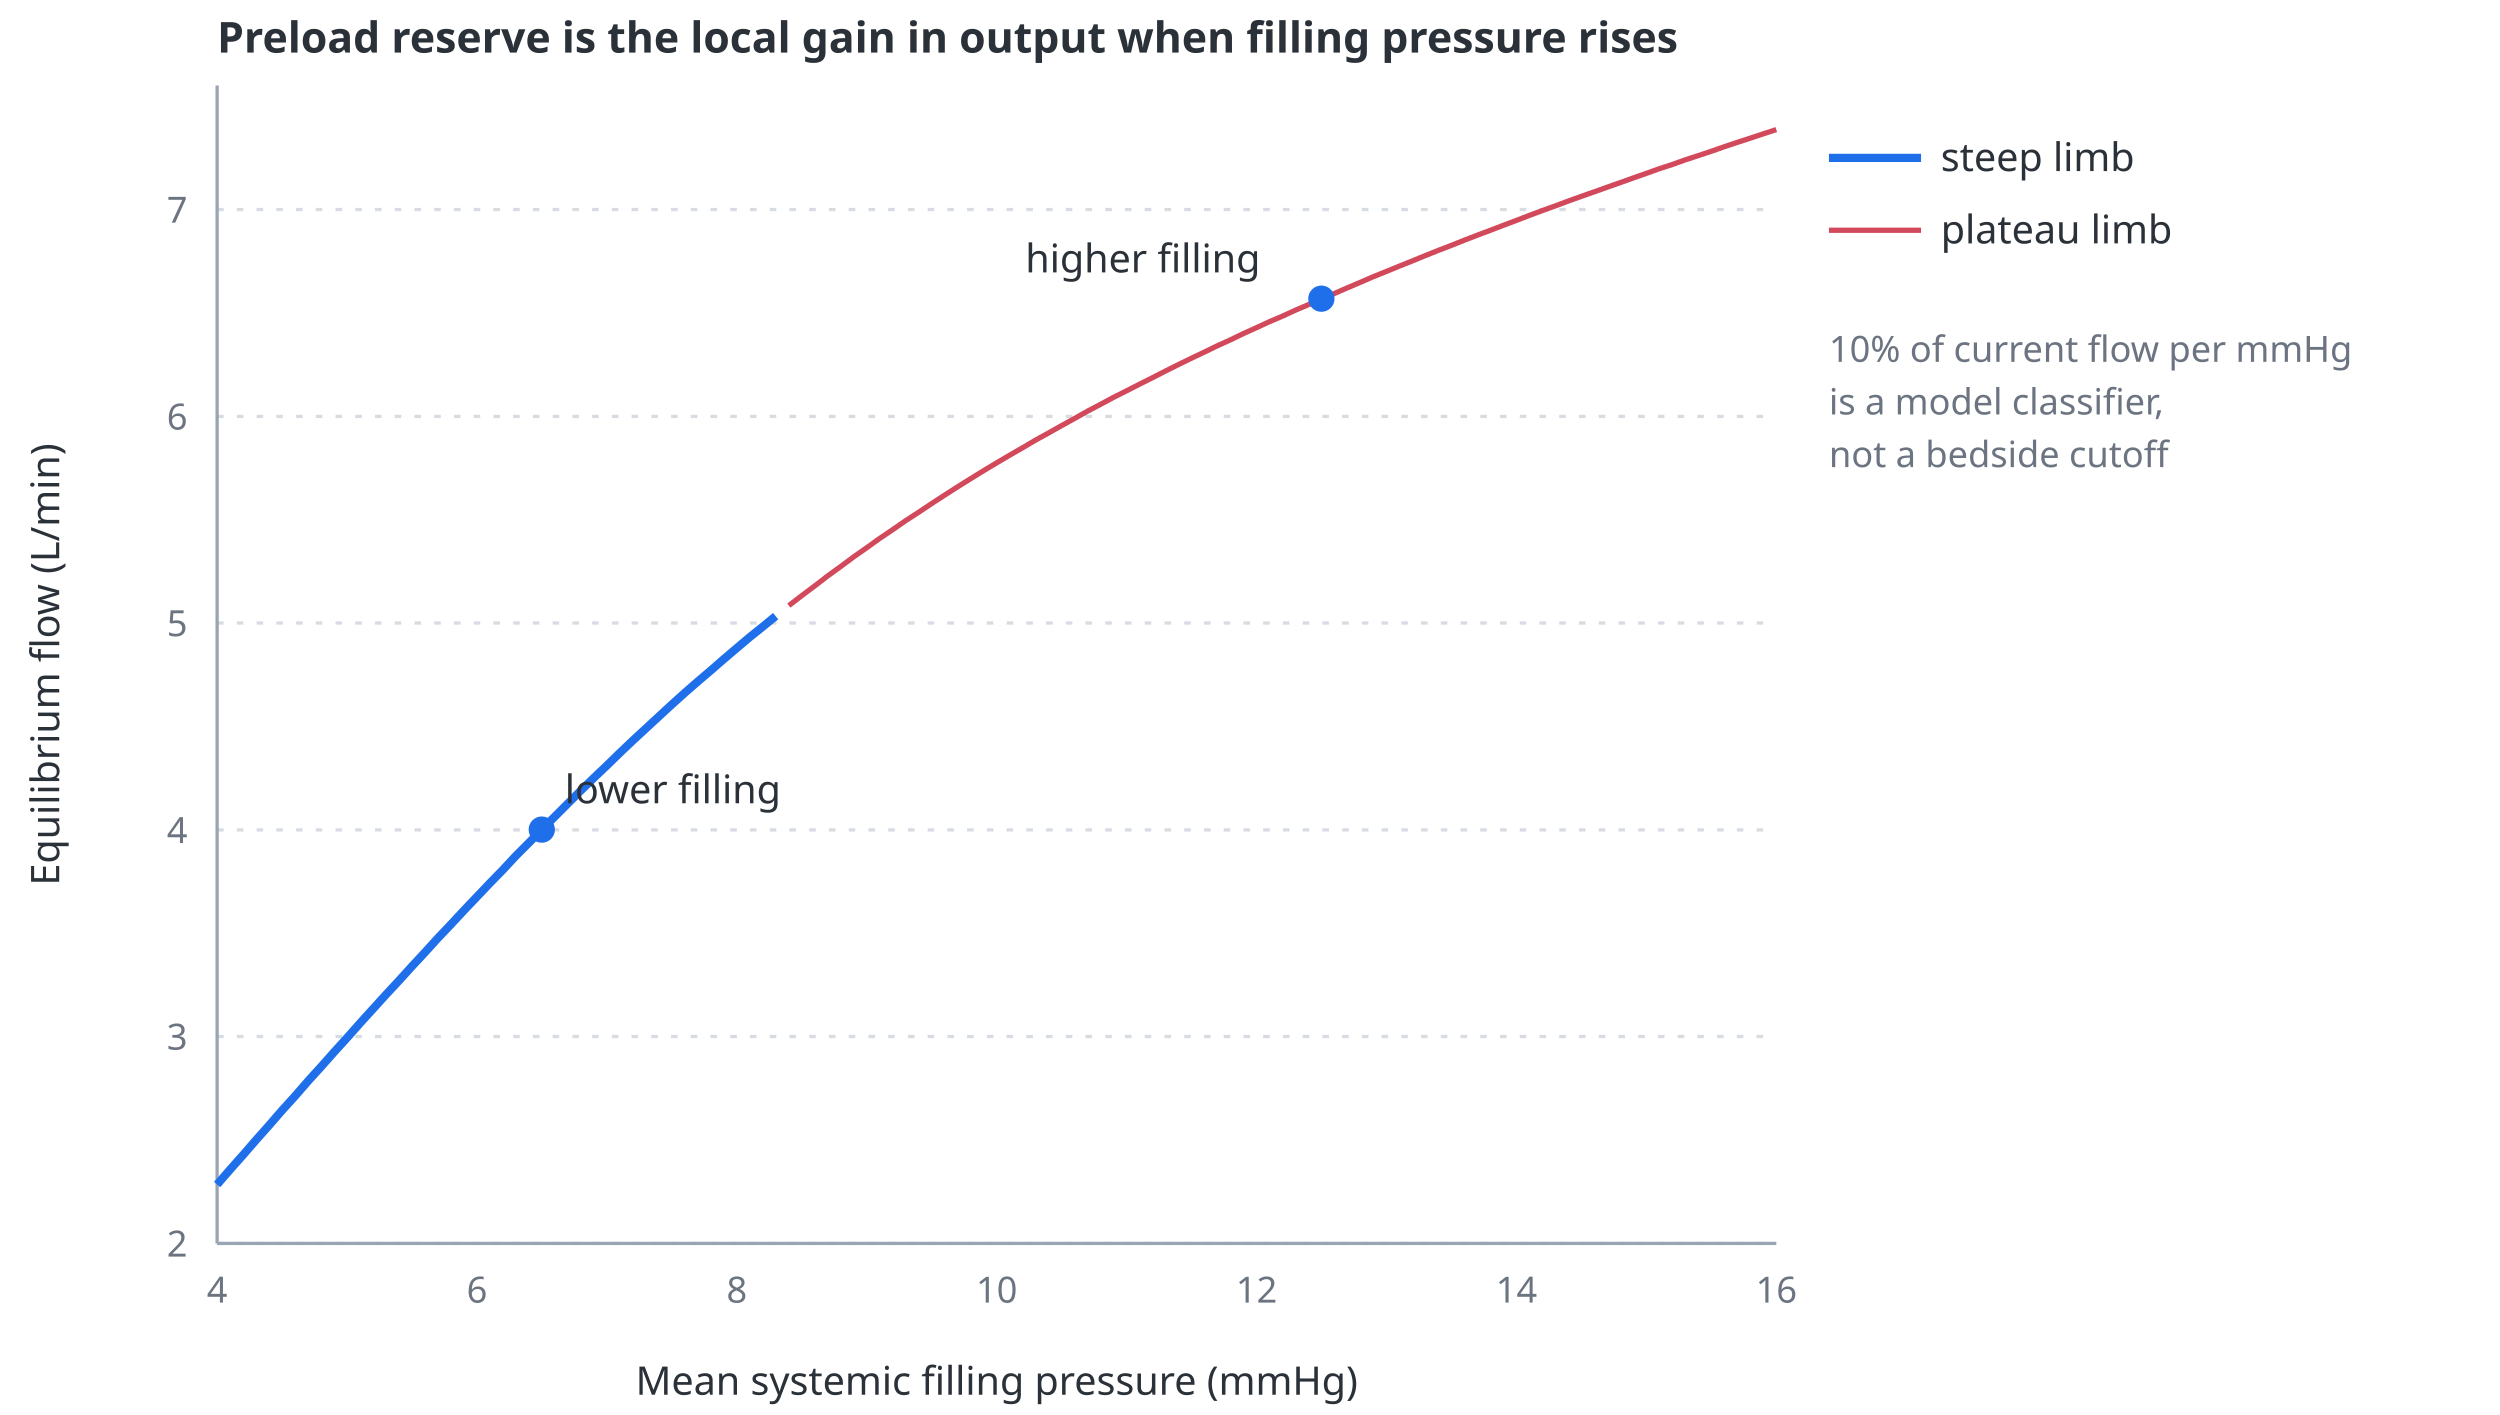
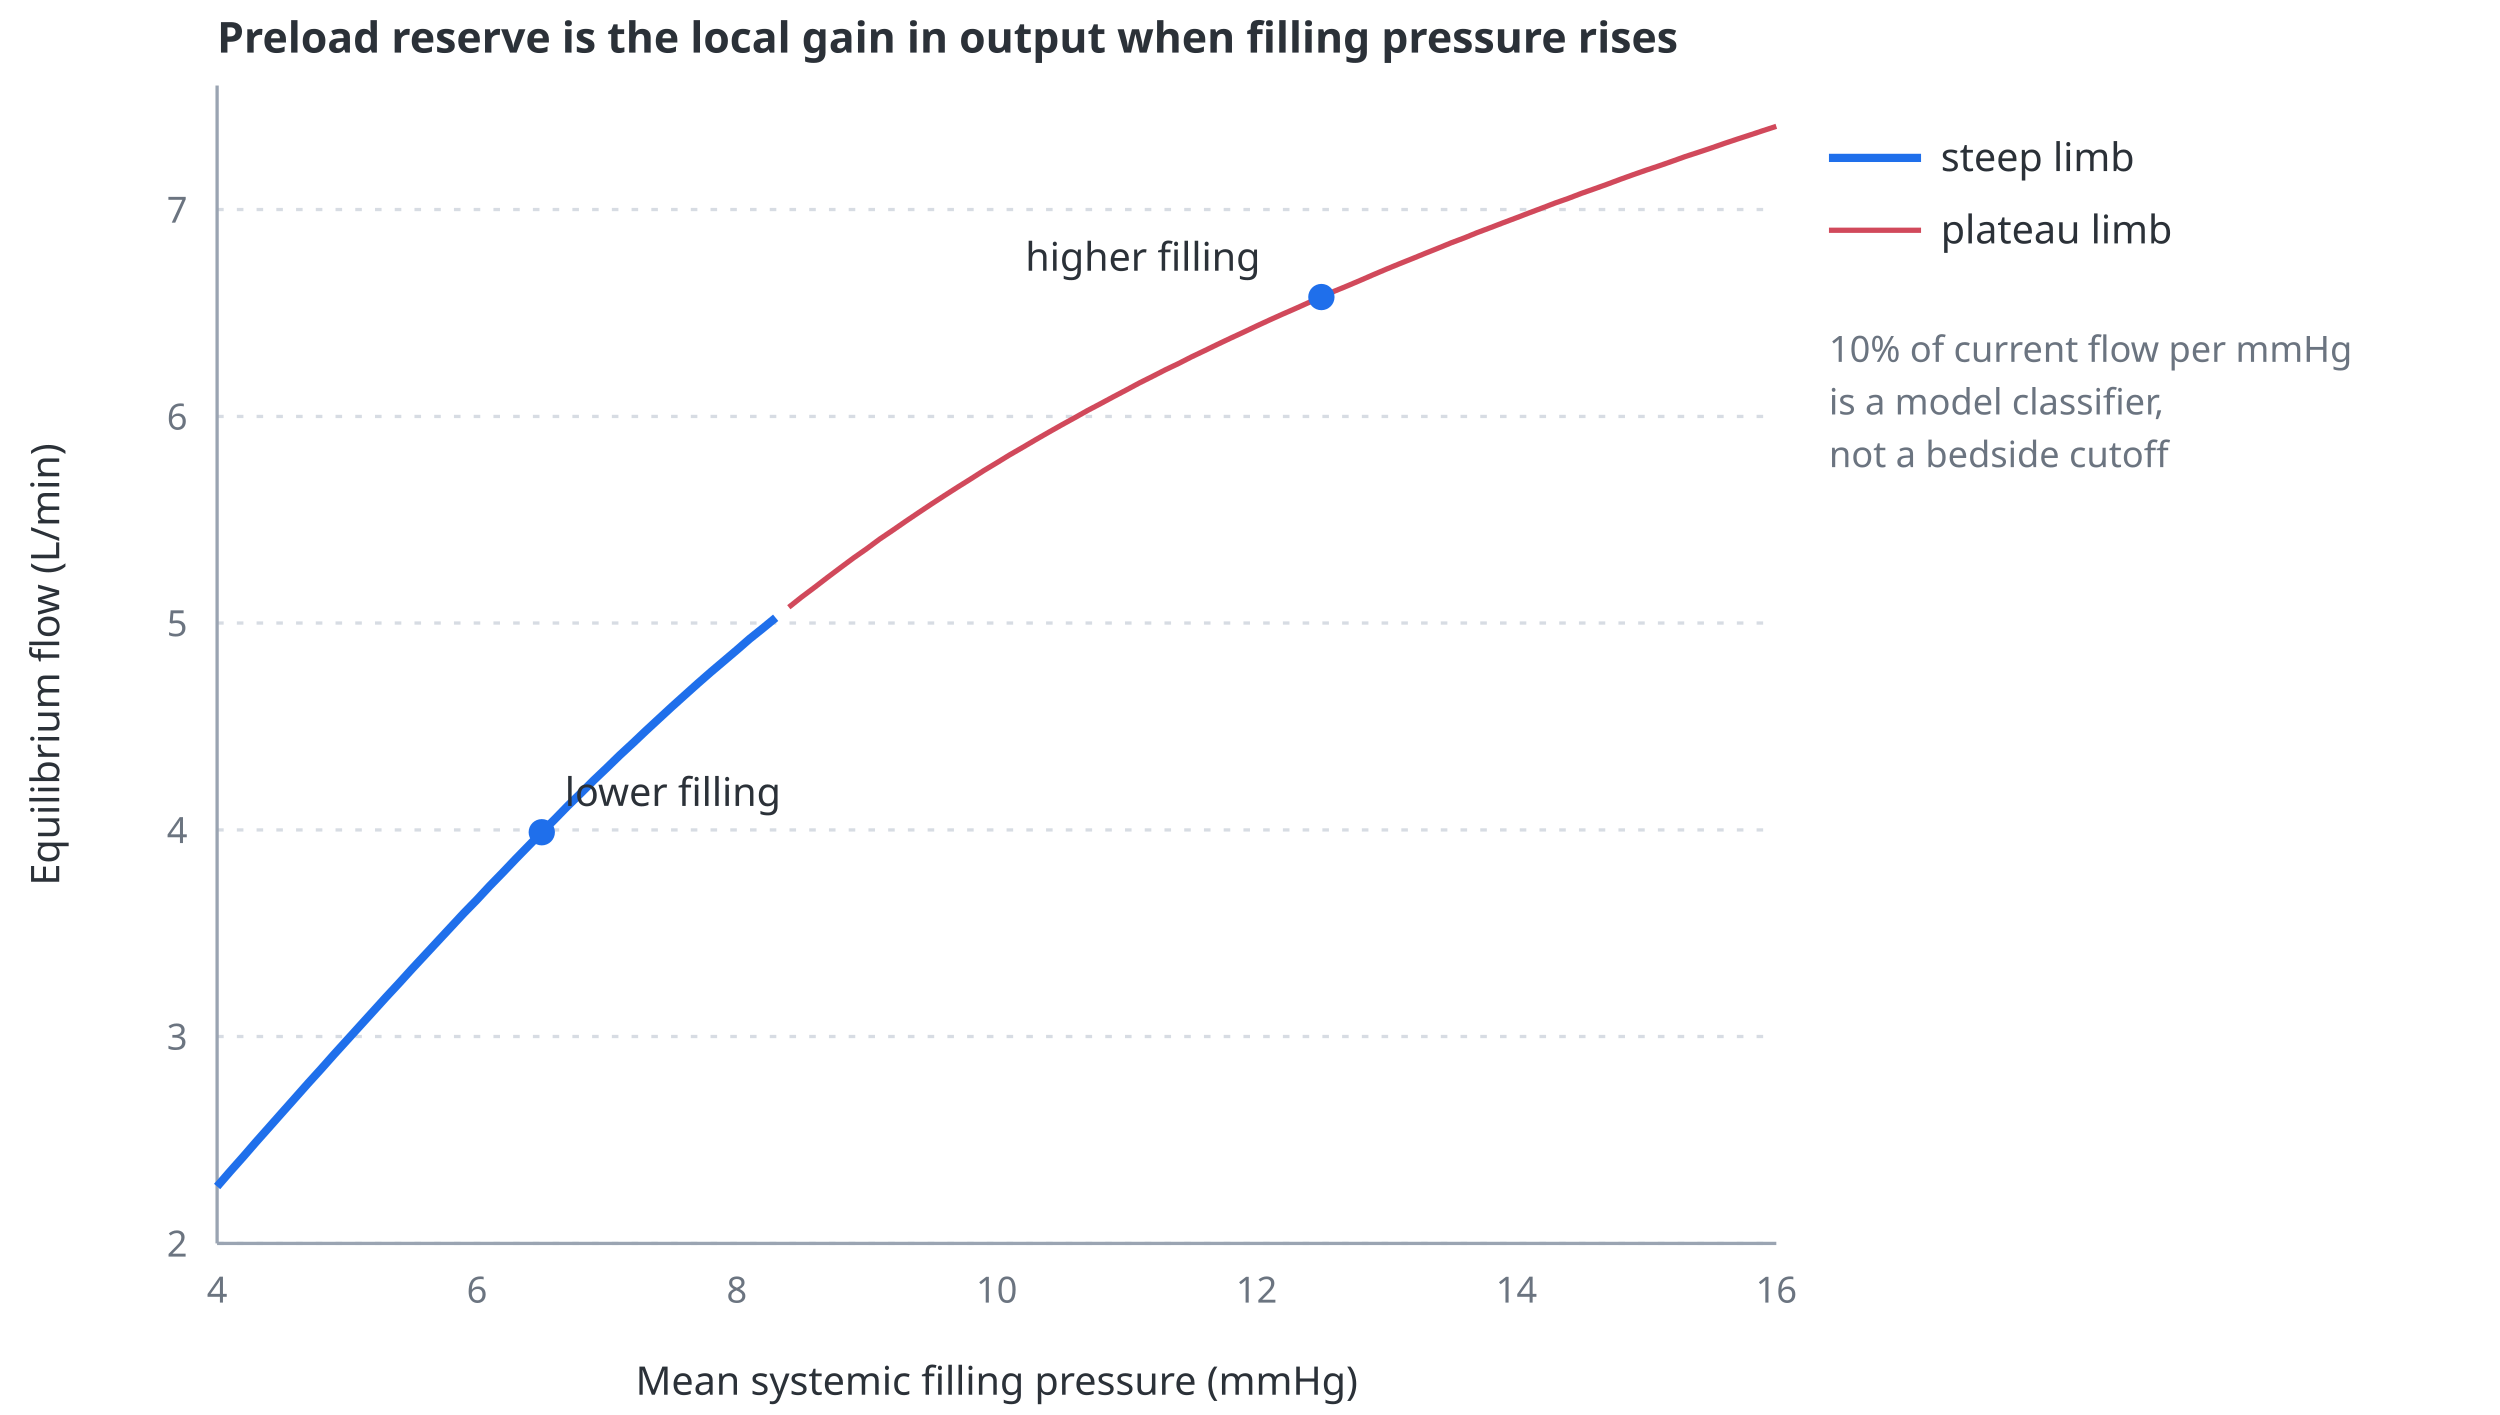
<svg xmlns="http://www.w3.org/2000/svg" viewBox="0 0 760 430" class="arthur-fig" role="img" aria-label="Preload reserve is the local gain in output when filling pressure rises">
  <style>
  svg.arthur-fig .bg { fill: none }
  svg.arthur-fig .axis { stroke: var(--fig-axis, #9aa4b2); stroke-width: 1 }
  svg.arthur-fig .grid { stroke: var(--fig-grid, #d7dce3); stroke-width: 1; stroke-dasharray: 2 4 }
  svg.arthur-fig .tick { fill: var(--fig-muted, #6b7480); font: 11px system-ui, sans-serif }
  svg.arthur-fig .label { fill: var(--fig-text, #2b3138); font: 12px system-ui, sans-serif }
  svg.arthur-fig .title { fill: var(--fig-text, #2b3138); font: 600 13px system-ui, sans-serif }
  svg.arthur-fig .lm { stroke: var(--fig-grid, #d7dce3); stroke-width: 1 }
  svg.arthur-fig .lm-text { fill: var(--fig-muted, #6b7480); font: 600 11px system-ui, sans-serif }
  svg.arthur-fig .total { stroke: var(--fig-total, #1f6feb); stroke-width: 2.5; fill: none }
  svg.arthur-fig .alv { stroke: var(--fig-alv, #d1495b); stroke-width: 1.6; fill: none; stroke-dasharray: 6 3 }
  svg.arthur-fig .extra { stroke: var(--fig-extra, #2a9d8f); stroke-width: 1.6; fill: none; stroke-dasharray: 6 3 }
  svg.arthur-fig .nadir { stroke: var(--fig-total, #1f6feb); stroke-width: 1; stroke-dasharray: 3 3 }
  svg.arthur-fig .dot { fill: var(--fig-total, #1f6feb); stroke: none }
  @media (prefers-color-scheme: dark) {
    svg.arthur-fig .axis { stroke: #5b6472 }
    svg.arthur-fig .grid, svg.arthur-fig .lm { stroke: #363d47 }
    svg.arthur-fig .tick, svg.arthur-fig .lm-text { fill: #8b95a3 }
    svg.arthur-fig .label, svg.arthur-fig .title { fill: #d6dbe2 }
    svg.arthur-fig .total, svg.arthur-fig .nadir { stroke: #58a6ff }
    svg.arthur-fig .dot { fill: #58a6ff }
    svg.arthur-fig .alv { stroke: #f08c9a }
    svg.arthur-fig .extra { stroke: #4fd1c1 }
  }
</style>
  <rect class="bg" width="760" height="430" />
  <text class="title" x="66" y="16">Preload reserve is the local gain in output when filling pressure rises</text>
  <line class="grid" x1="66" y1="378.0" x2="540" y2="378.0" />
  <text class="tick" x="57" y="382.0" text-anchor="end">2</text>
  <line class="grid" x1="66" y1="315.1" x2="540" y2="315.1" />
  <text class="tick" x="57" y="319.1" text-anchor="end">3</text>
  <line class="grid" x1="66" y1="252.3" x2="540" y2="252.3" />
  <text class="tick" x="57" y="256.3" text-anchor="end">4</text>
  <line class="grid" x1="66" y1="189.4" x2="540" y2="189.4" />
  <text class="tick" x="57" y="193.4" text-anchor="end">5</text>
  <line class="grid" x1="66" y1="126.6" x2="540" y2="126.6" />
  <text class="tick" x="57" y="130.6" text-anchor="end">6</text>
  <line class="grid" x1="66" y1="63.7" x2="540" y2="63.7" />
  <text class="tick" x="57" y="67.7" text-anchor="end">7</text>
  <text class="tick" x="66.0" y="396" text-anchor="middle">4</text>
  <text class="tick" x="145.0" y="396" text-anchor="middle">6</text>
  <text class="tick" x="224.0" y="396" text-anchor="middle">8</text>
  <text class="tick" x="303.0" y="396" text-anchor="middle">10</text>
  <text class="tick" x="382.0" y="396" text-anchor="middle">12</text>
  <text class="tick" x="461.0" y="396" text-anchor="middle">14</text>
  <text class="tick" x="540.0" y="396" text-anchor="middle">16</text>
  <line class="axis" x1="66" y1="26" x2="66" y2="378" />
  <line class="axis" x1="66" y1="378.0" x2="540" y2="378.0" />
-   <path class="total" style="stroke-dasharray:none" d="M66.0 360.1 L69.9 355.6 L73.9 351.1 L77.8 346.6 L81.8 342.1 L85.7 337.6 L89.7 333.2 L93.6 328.7 L97.6 324.3 L101.5 319.9 L105.5 315.5 L109.4 311.1 L113.4 306.7 L117.3 302.4 L121.3 298.1 L125.2 293.8 L129.2 289.5 L133.1 285.2 L137.1 281.0 L141.0 276.8 L145.0 272.6 L148.9 268.5 L152.9 264.4 L156.8 260.2 L160.8 256.2 L164.7 252.2 L168.7 248.2 L172.6 244.3 L176.6 240.3 L180.5 236.5 L184.5 232.7 L188.4 228.9 L192.4 225.1 L196.3 221.5 L200.3 217.8 L204.2 214.2 L208.2 210.6 L212.1 207.2 L216.1 203.8 L220.0 200.4 L224.0 197.0 L227.9 193.7 L231.9 190.5 L235.8 187.3" />
-   <path class="alv" style="stroke-dasharray:none" d="M239.8 184.1 L243.7 181.1 L247.7 178.1 L251.6 175.1 L255.6 172.2 L259.5 169.3 L263.5 166.5 L267.4 163.7 L271.4 161.0 L275.3 158.3 L279.3 155.7 L283.2 153.1 L287.2 150.5 L291.1 148.0 L295.1 145.5 L299.0 143.1 L303.0 140.7 L306.9 138.4 L310.9 136.1 L314.8 133.8 L318.8 131.6 L322.7 129.4 L326.7 127.2 L330.6 125.0 L334.6 122.9 L338.5 120.8 L342.5 118.8 L346.4 116.8 L350.4 114.8 L354.3 112.8 L358.3 110.8 L362.2 108.9 L366.2 107.0 L370.1 105.1 L374.1 103.3 L378.0 101.4 L382.0 99.6 L385.9 97.8 L389.9 96.1 L393.8 94.3 L397.8 92.6 L401.7 90.8 L405.7 89.2 L409.6 87.5 L413.6 85.8 L417.5 84.1 L421.5 82.5 L425.4 80.9 L429.4 79.3 L433.3 77.7 L437.3 76.1 L441.2 74.6 L445.2 73.0 L449.1 71.5 L453.1 70.0 L457.0 68.5 L461.0 67.0 L464.9 65.5 L468.9 64.0 L472.8 62.6 L476.8 61.1 L480.7 59.7 L484.7 58.3 L488.6 56.9 L492.6 55.5 L496.5 54.1 L500.5 52.7 L504.4 51.3 L508.4 50.0 L512.3 48.6 L516.3 47.3 L520.2 46.0 L524.2 44.6 L528.1 43.3 L532.1 42.0 L536.0 40.7 L540.0 39.4" />
-   <circle class="dot" cx="164.7" cy="252.2" r="4" />
-   <text class="label" x="171.7" y="244.2">lower filling</text>
-   <circle class="dot" cx="401.7" cy="90.8" r="4" />
-   <text class="label" x="311.7" y="82.8">higher filling</text>
+   <path class="total" style="stroke-dasharray:none" d="M66.0 360.7 L69.9 356.2 L73.9 351.7 L77.8 347.2 L81.8 342.7 L85.7 338.3 L89.7 333.8 L93.6 329.4 L97.6 325.0 L101.5 320.6 L105.5 316.2 L109.4 311.9 L113.4 307.5 L117.3 303.2 L121.3 298.9 L125.2 294.6 L129.2 290.3 L133.1 286.1 L137.1 281.8 L141.0 277.6 L145.0 273.5 L148.9 269.3 L152.9 265.2 L156.8 261.1 L160.8 257.0 L164.7 253.0 L168.7 249.0 L172.6 245.0 L176.6 241.1 L180.5 237.2 L184.5 233.4 L188.4 229.6 L192.4 225.9 L196.3 222.2 L200.3 218.5 L204.2 214.9 L208.2 211.3 L212.1 207.8 L216.1 204.3 L220.0 201.0 L224.0 197.6 L227.9 194.2 L231.9 191.0 L235.8 187.8" />
+   <path class="alv" style="stroke-dasharray:none" d="M239.8 184.6 L243.7 181.5 L247.7 178.5 L251.6 175.5 L255.6 172.5 L259.5 169.6 L263.5 166.8 L267.4 163.9 L271.4 161.2 L275.3 158.5 L279.3 155.8 L283.2 153.2 L287.2 150.6 L291.1 148.1 L295.1 145.6 L299.0 143.1 L303.0 140.7 L306.9 138.3 L310.9 136.0 L314.8 133.7 L318.8 131.4 L322.7 129.2 L326.7 127.0 L330.6 124.8 L334.6 122.7 L338.5 120.6 L342.5 118.5 L346.4 116.4 L350.4 114.4 L354.3 112.4 L358.3 110.5 L362.2 108.5 L366.2 106.6 L370.1 104.7 L374.1 102.8 L378.0 101.0 L382.0 99.1 L385.9 97.3 L389.9 95.5 L393.8 93.8 L397.8 92.0 L401.7 90.3 L405.7 88.5 L409.6 86.9 L413.6 85.2 L417.5 83.5 L421.5 81.8 L425.4 80.2 L429.4 78.6 L433.3 77.0 L437.3 75.4 L441.2 73.8 L445.2 72.3 L449.1 70.7 L453.1 69.2 L457.0 67.7 L461.0 66.2 L464.9 64.7 L468.9 63.2 L472.8 61.7 L476.8 60.3 L480.7 58.8 L484.7 57.4 L488.6 56.0 L492.6 54.5 L496.5 53.1 L500.5 51.7 L504.4 50.4 L508.4 49.0 L512.3 47.6 L516.3 46.3 L520.2 45.0 L524.2 43.6 L528.1 42.3 L532.1 41.0 L536.0 39.7 L540.0 38.4" />
+   <circle class="dot" cx="164.7" cy="253.0" r="4" />
+   <text class="label" x="171.7" y="245.0">lower filling</text>
+   <circle class="dot" cx="401.7" cy="90.3" r="4" />
+   <text class="label" x="311.7" y="82.3">higher filling</text>
  <text class="label" transform="translate(18 202) rotate(-90)" text-anchor="middle">Equilibrium flow (L/min)</text>
  <text class="label" x="303" y="424" text-anchor="middle">Mean systemic filling pressure (mmHg)</text>
  <line class="total" style="stroke-dasharray:none" x1="556" y1="48" x2="584" y2="48" />
  <text class="label" x="590" y="52">steep limb</text>
  <line class="alv" style="stroke-dasharray:none" x1="556" y1="70" x2="584" y2="70" />
  <text class="label" x="590" y="74">plateau limb</text>
  <text class="tick" x="556" y="110">10% of current flow per mmHg</text>
  <text class="tick" x="556" y="126">is a model classifier,</text>
  <text class="tick" x="556" y="142">not a bedside cutoff</text>
</svg>
